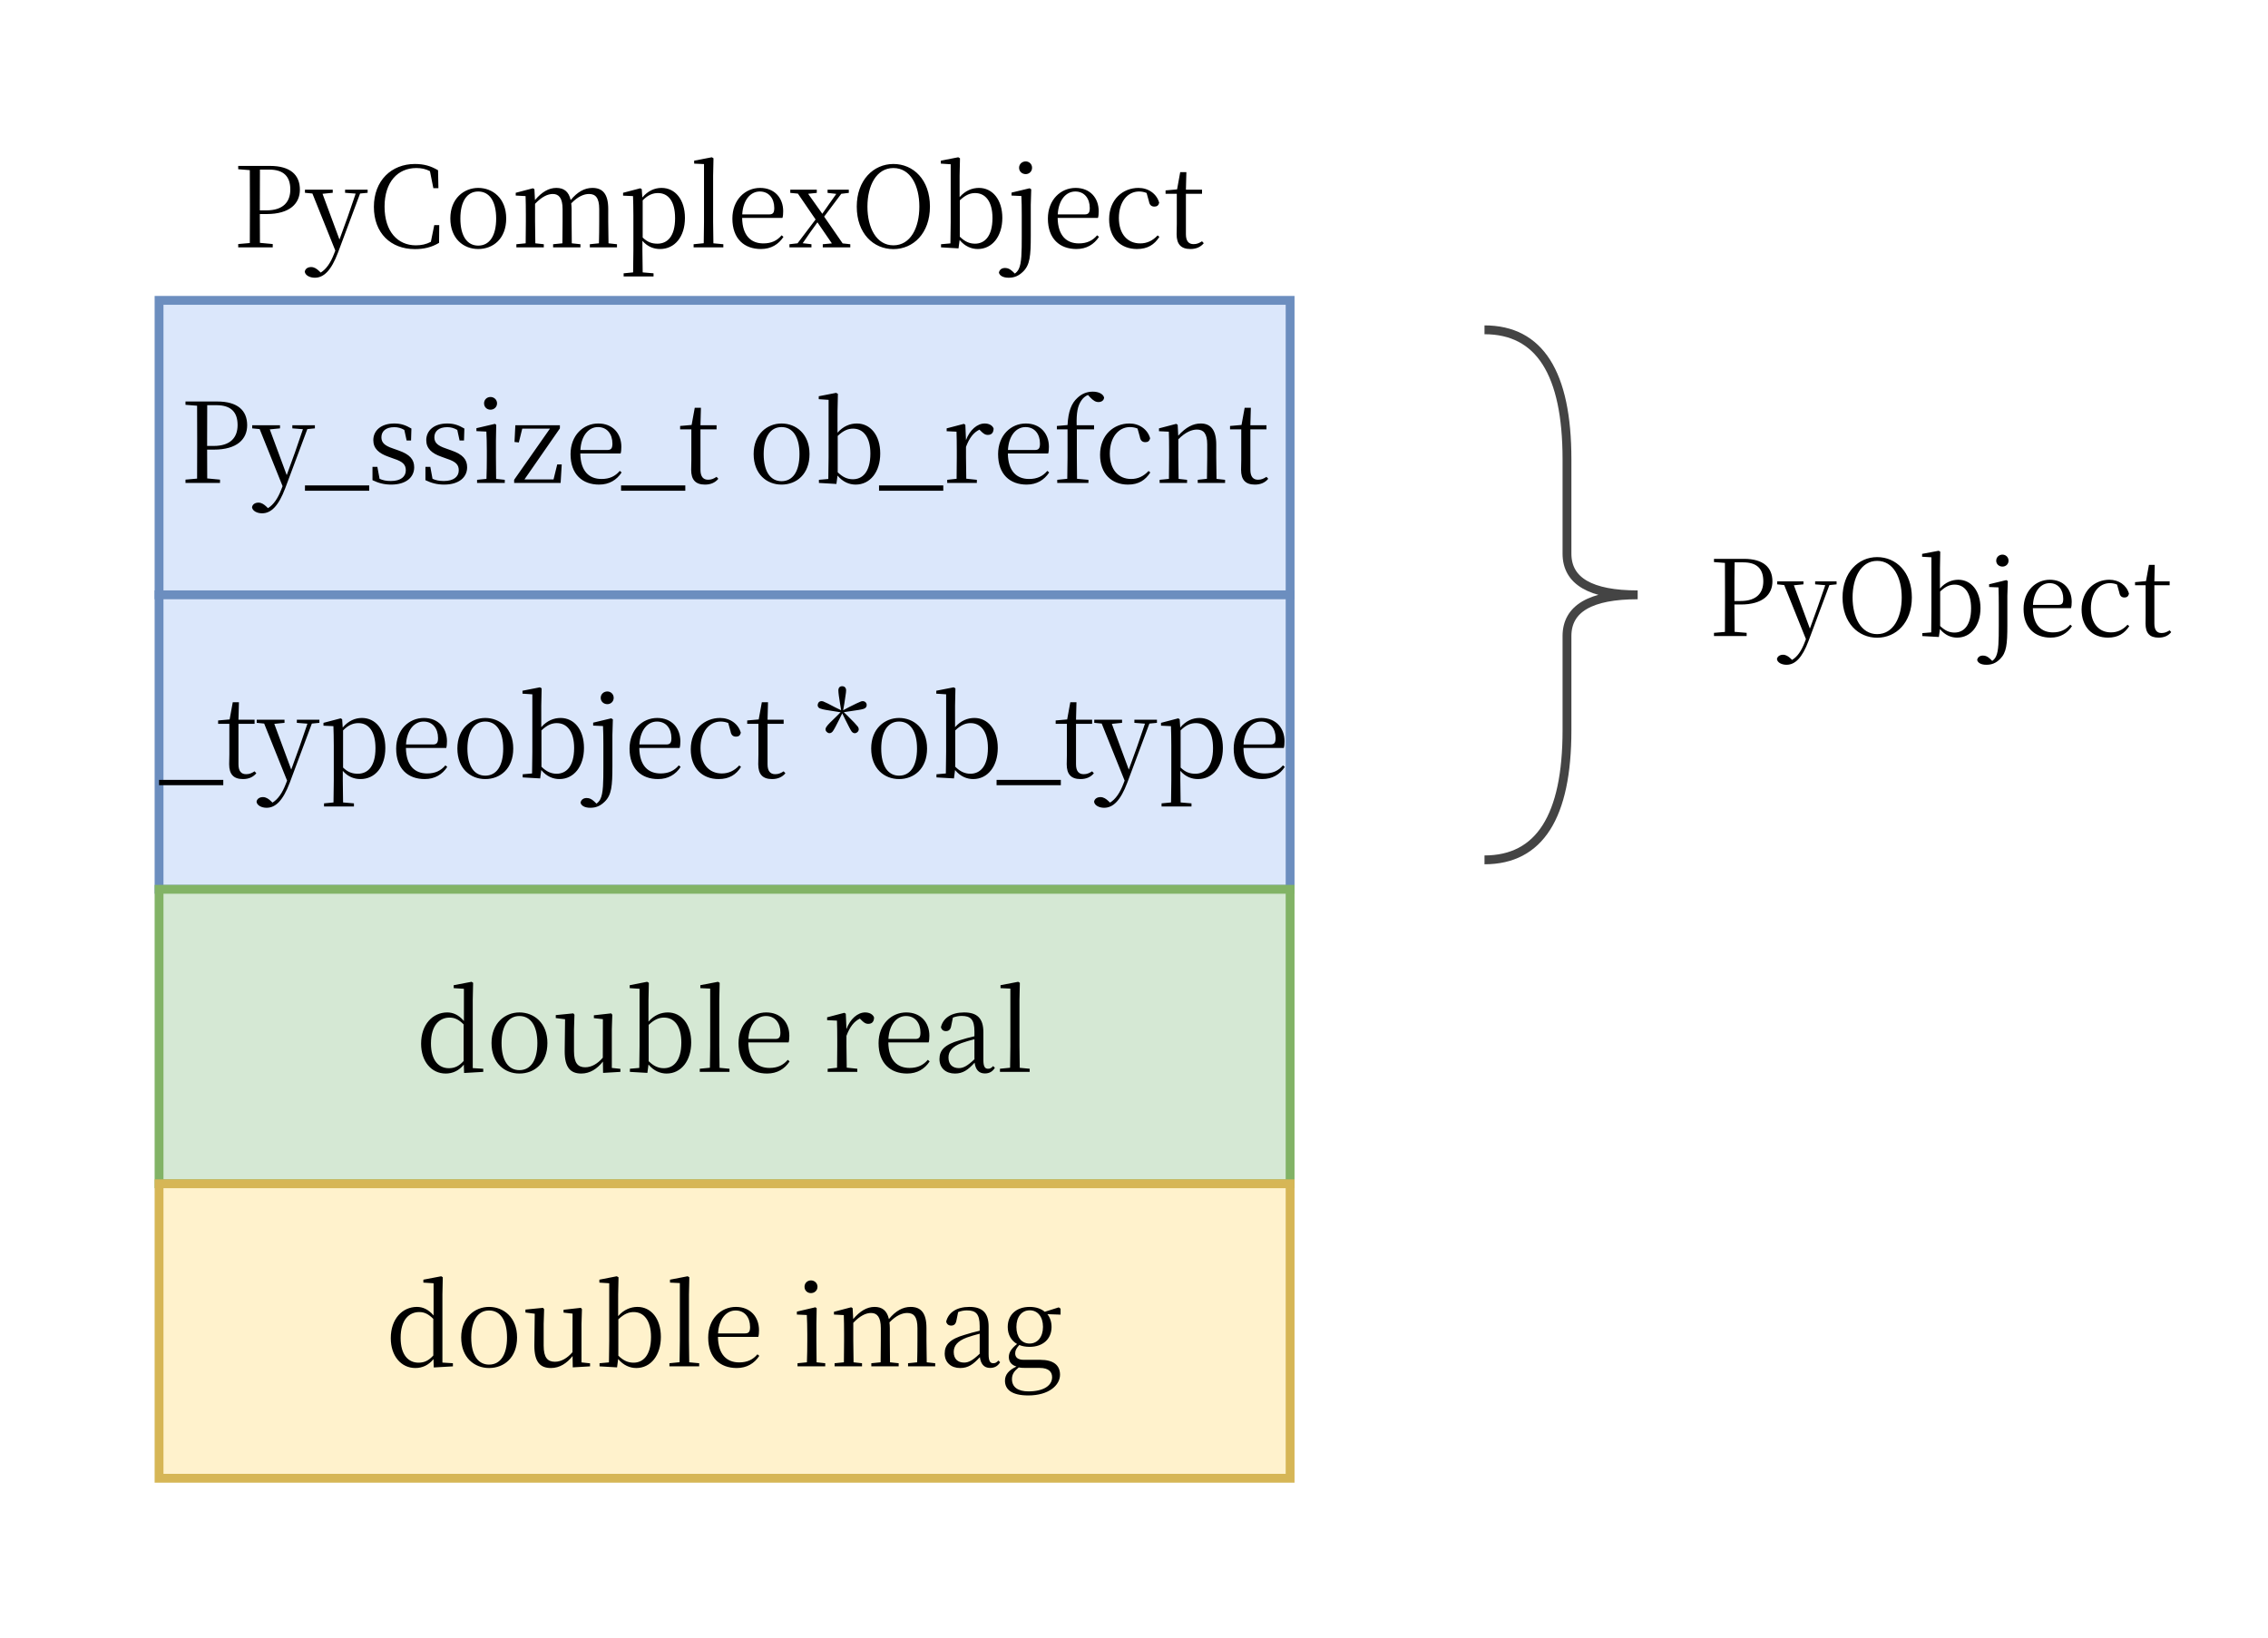
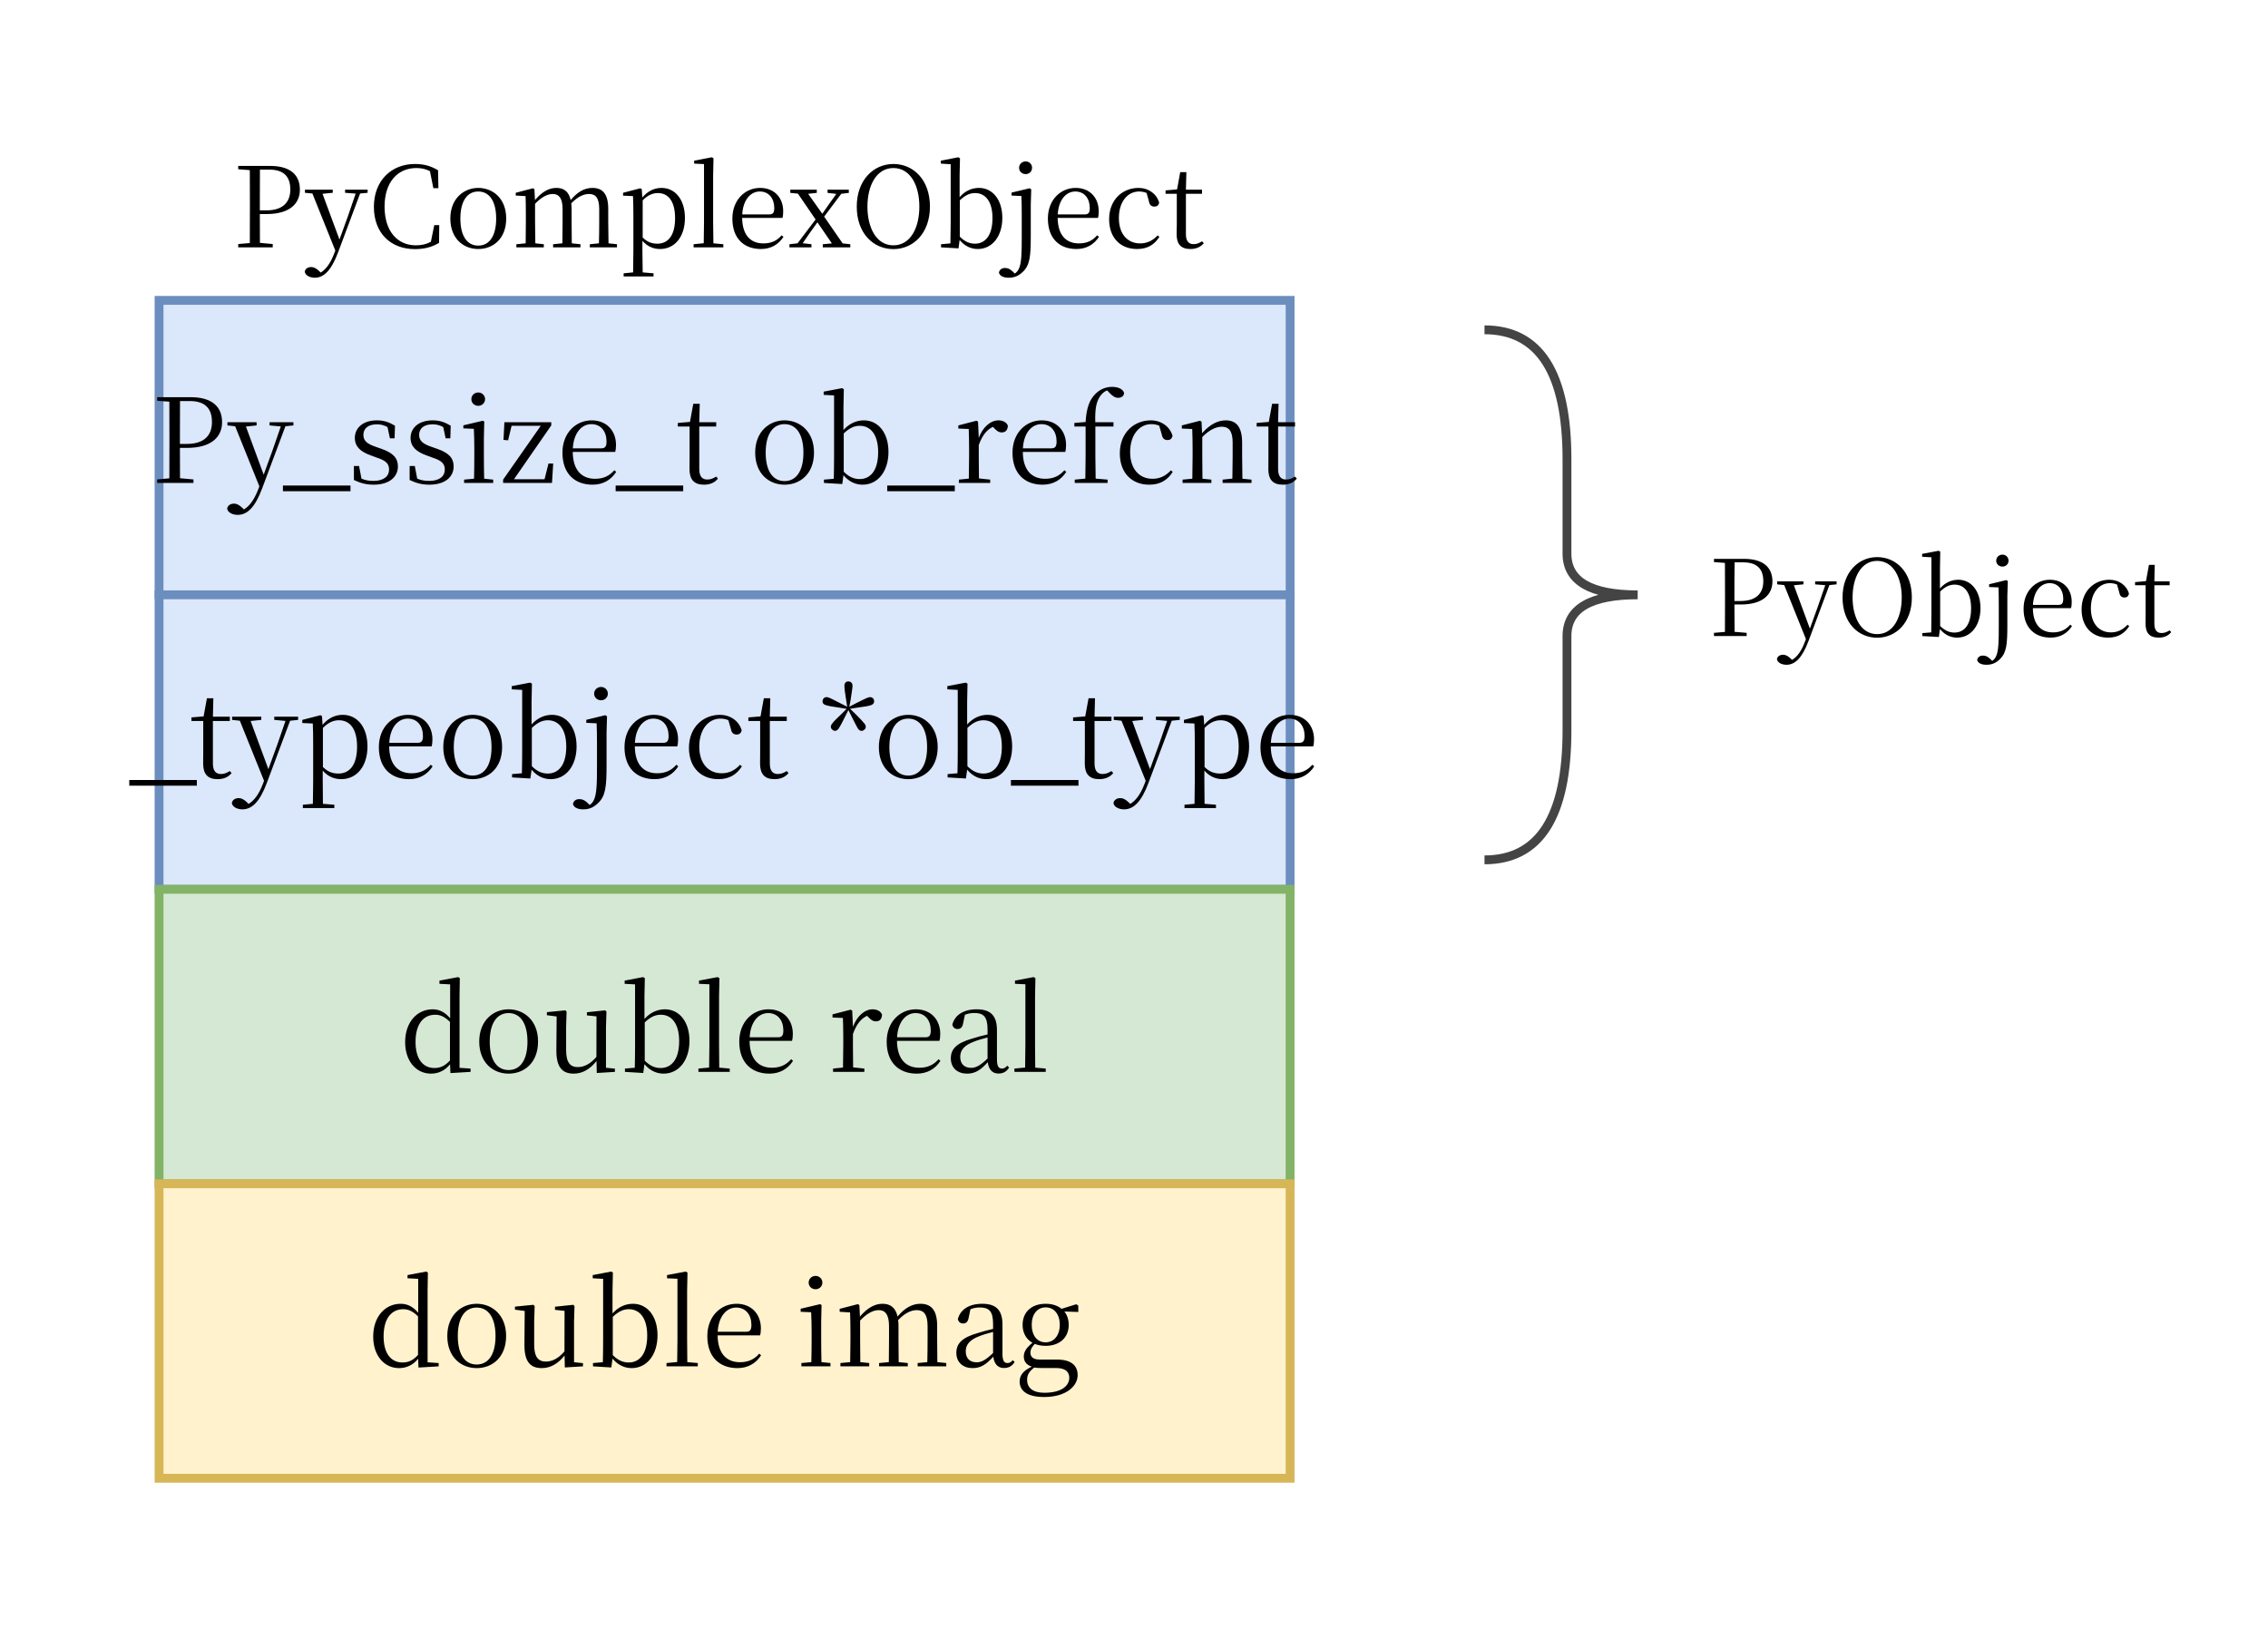
<svg xmlns="http://www.w3.org/2000/svg" viewBox="0 0 385 278" role="img" aria-label="PyComplexObject 的结构体布局：前两个字段属于 PyObject，后面依次是 double real 与 double imag" font-family="Seaford, 'Songti SC', STSong, SimSun, 'Noto Serif CJK SC', Palatino, 'Source Serif Pro', serif" width="385" height="278">
  <text x="122" y="42" font-size="19" text-anchor="middle">PyComplexObject</text>
  <g stroke="#6c8ebf" stroke-width="1.5" fill="#dbe7fb">
    <rect x="27" y="51" width="192" height="50" />
    <rect x="27" y="101" width="192" height="50" />
  </g>
  <rect x="27" y="151" width="192" height="50" fill="#d5e8d4" stroke="#82b366" stroke-width="1.5" />
  <rect x="27" y="201" width="192" height="50" fill="#fff2cc" stroke="#d6b656" stroke-width="1.5" />
-   <g font-size="19" text-anchor="middle">
+   <g font-size="20" text-anchor="middle">
    <text x="123" y="82">Py_ssize_t ob_refcnt</text>
    <text x="123" y="132">_typeobject *ob_type</text>
    <text x="123" y="182">double real</text>
    <text x="123" y="232">double imag</text>
  </g>
  <path d="M252 56 Q 266 56 266 78 V 94 Q 266 101 278 101 Q 266 101 266 108 V 124 Q 266 146 252 146" fill="none" stroke="#444" stroke-width="1.5" />
  <text x="290" y="108" font-size="18">PyObject</text>
</svg>
